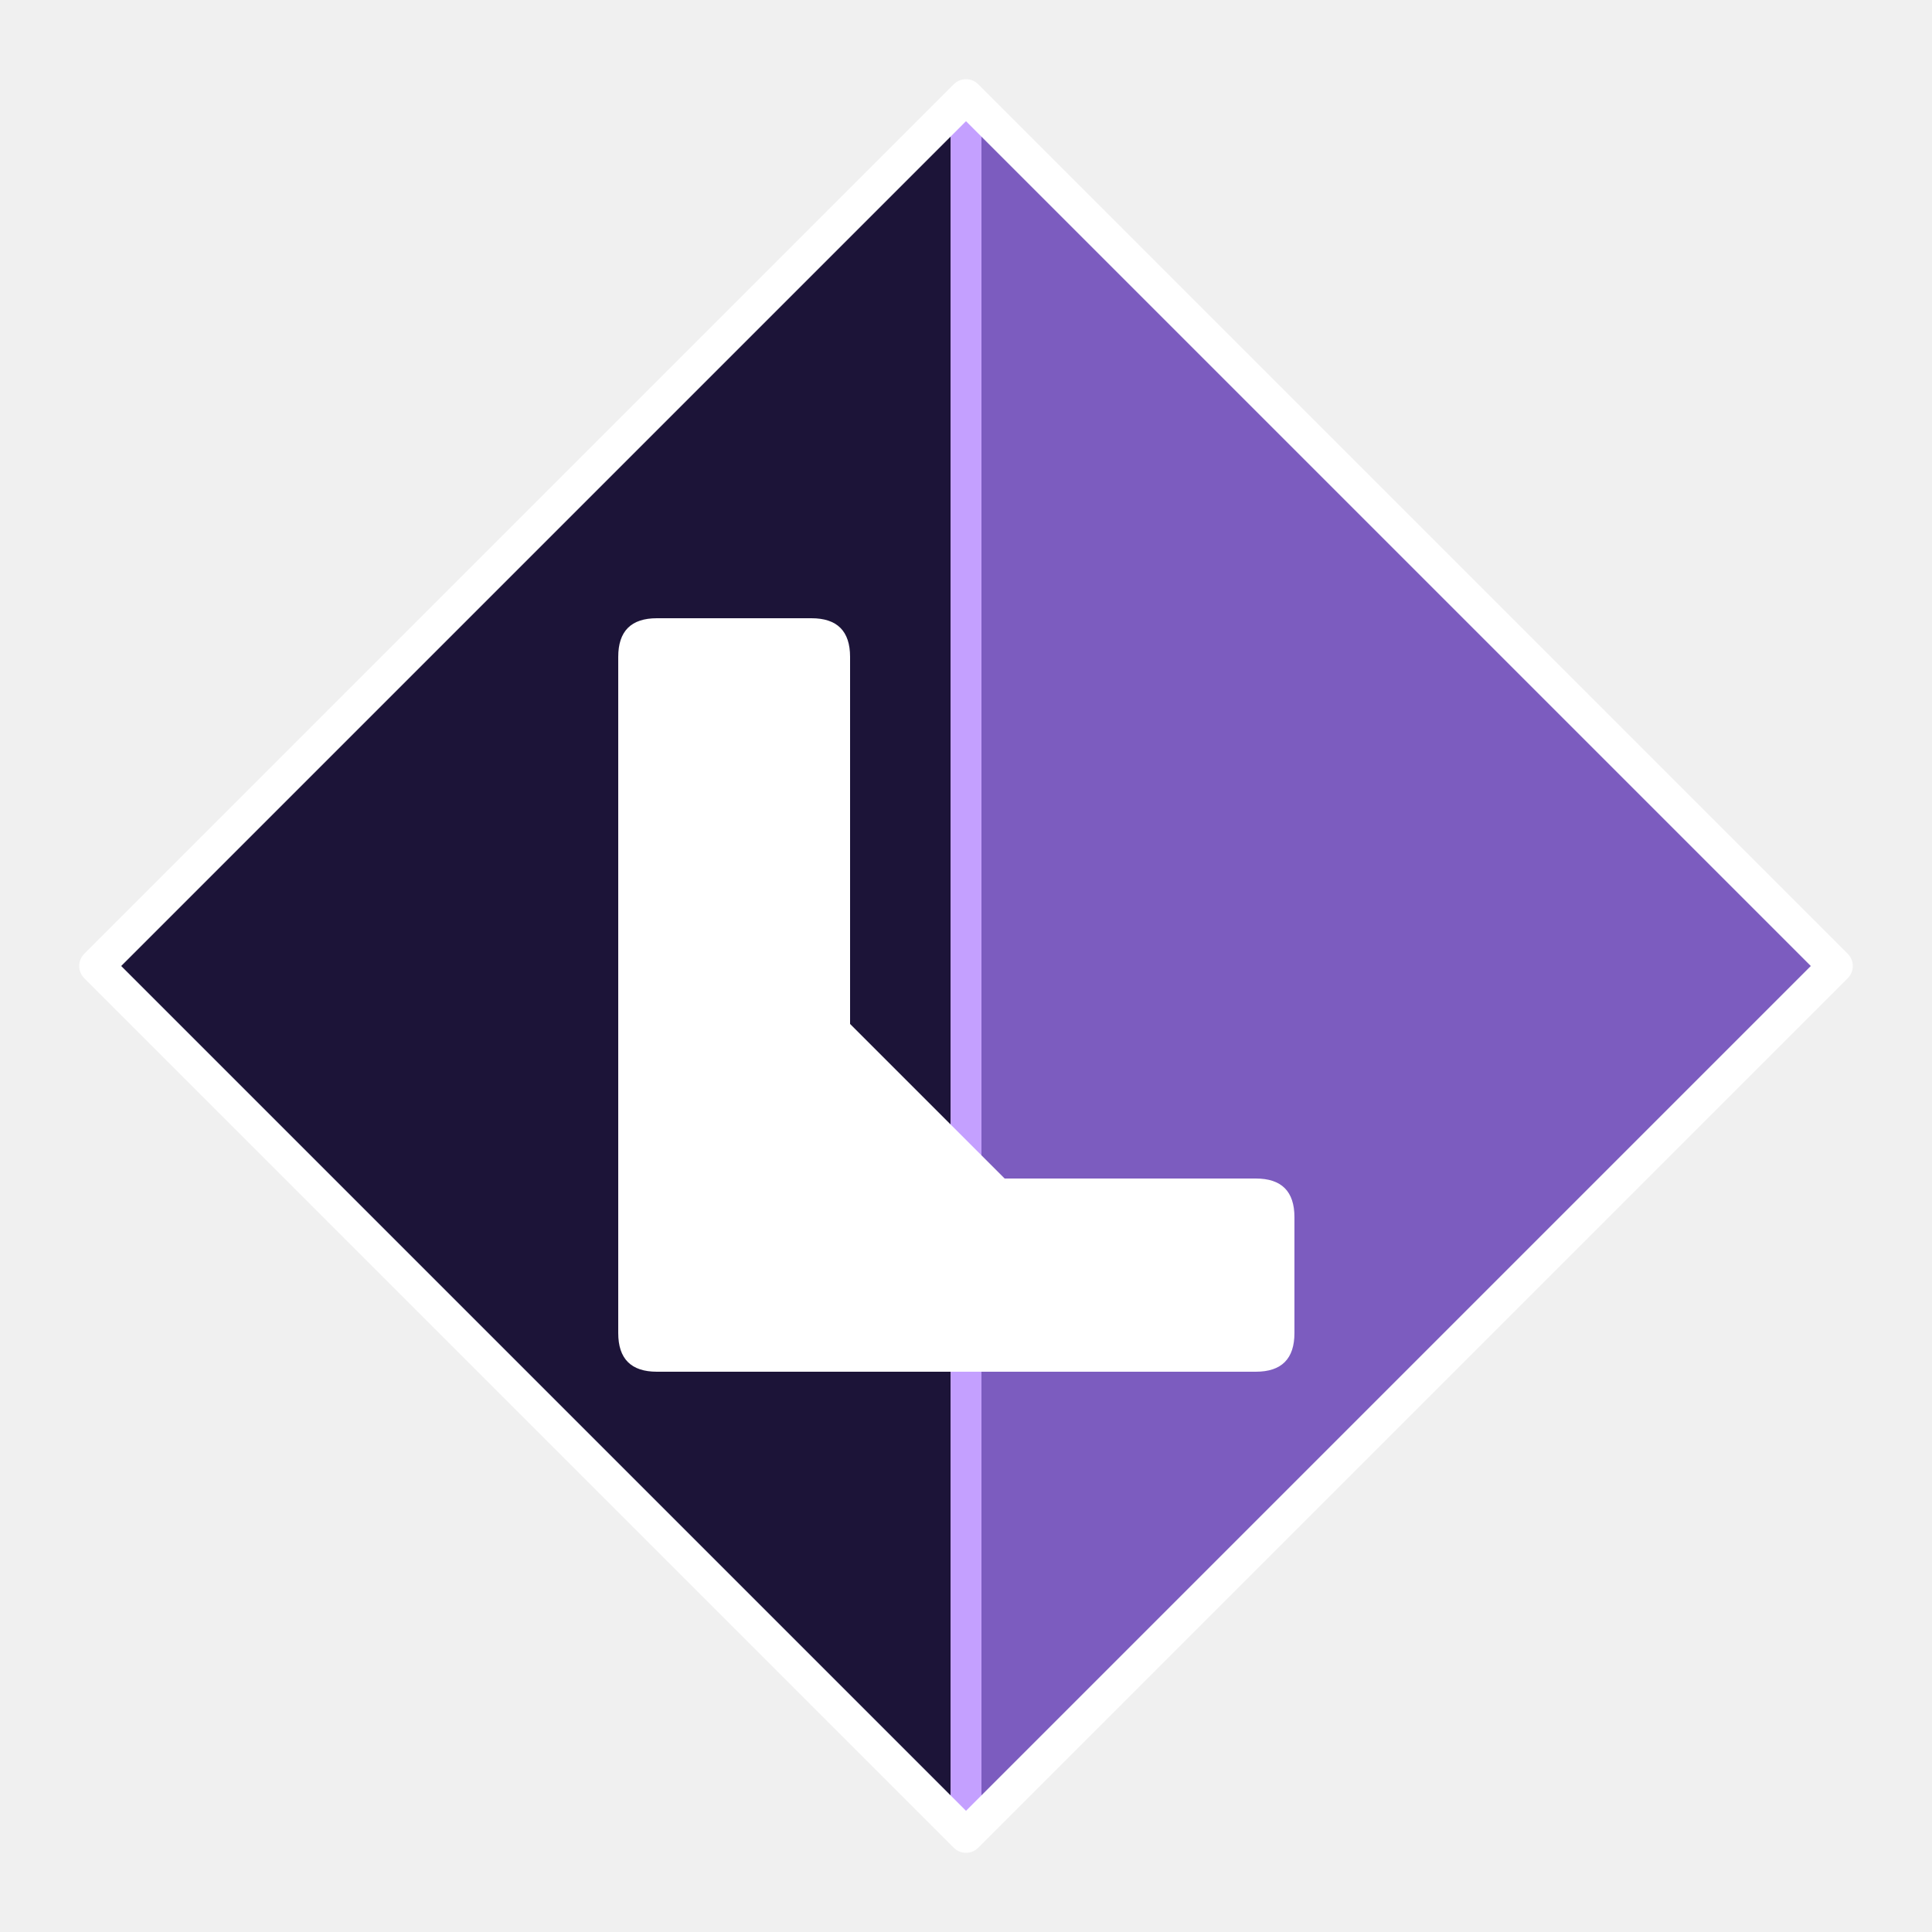
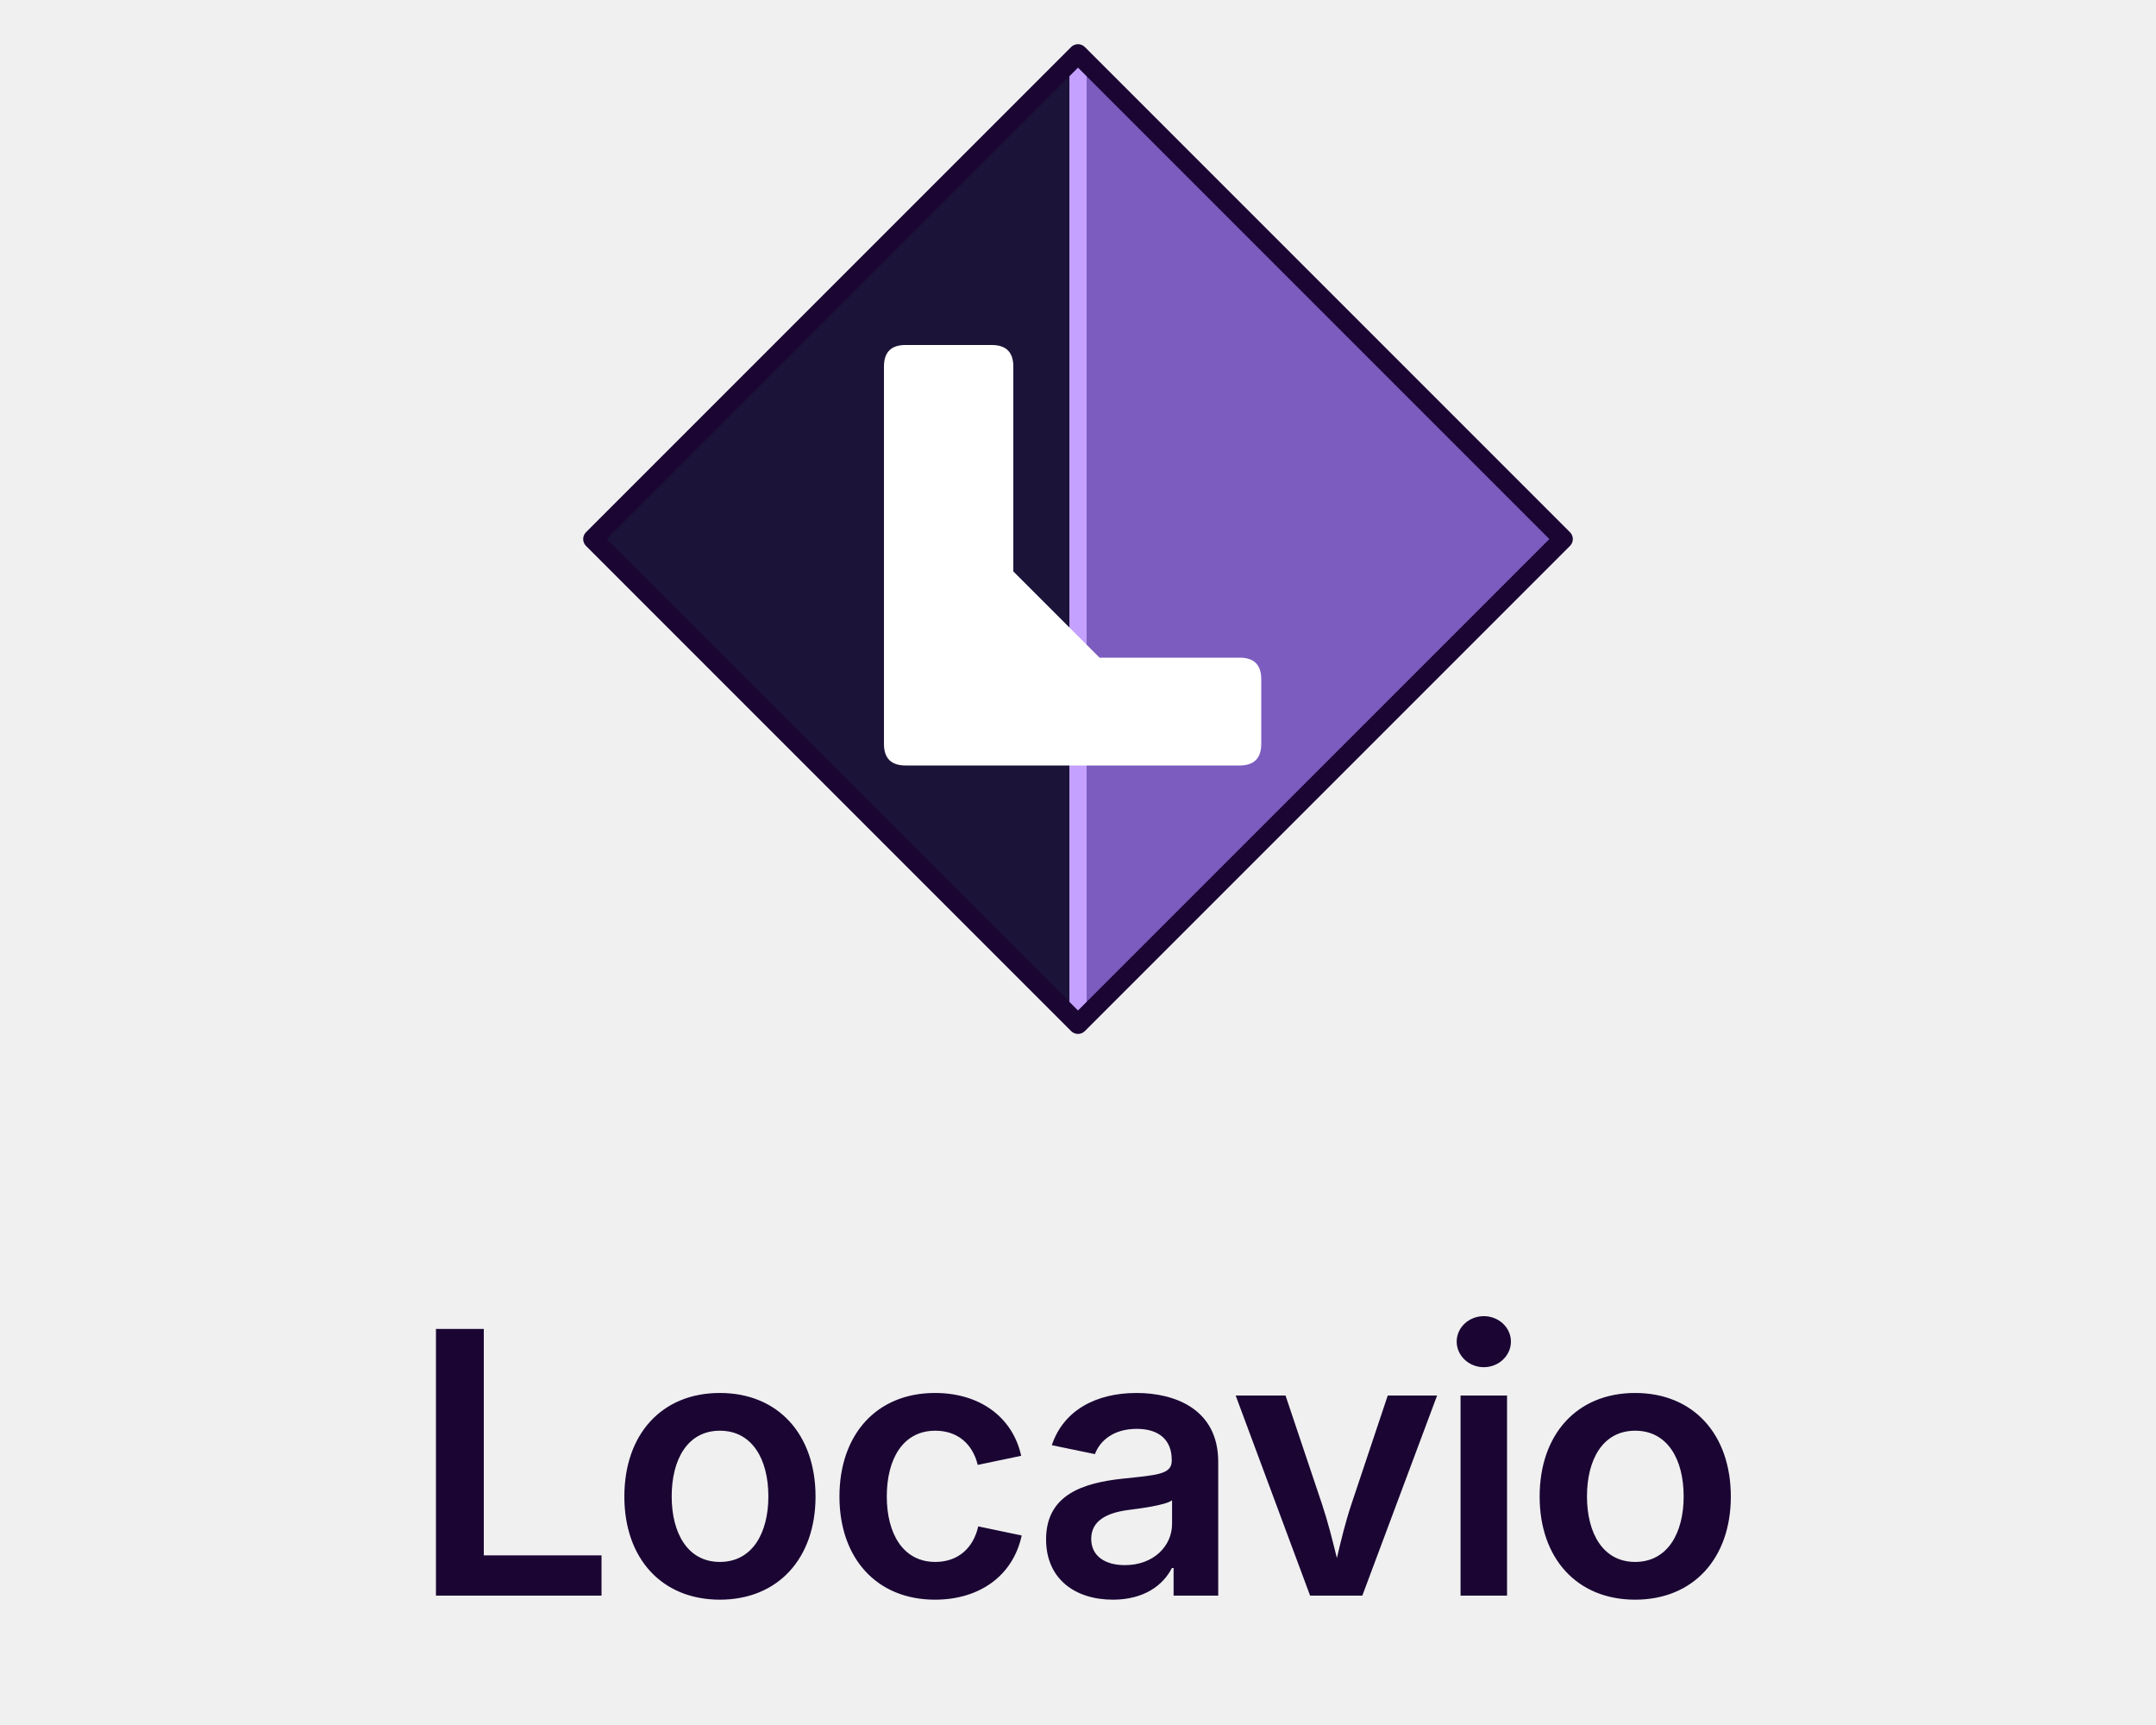
- <svg xmlns="http://www.w3.org/2000/svg" width="32" height="32" viewBox="0 0 100 100" fill="none">
-   <defs>
-     <clipPath id="mc">
-       <polygon points="50,5 95,50 50,95 5,50" />
-     </clipPath>
-   </defs>
-   <polygon points="50,5 5,50 50,95" fill="#1C1438" clip-path="url(#mc)" />
-   <polygon points="50,5 95,50 50,95" fill="#7C5CBF" clip-path="url(#mc)" />
-   <line x1="50" y1="5" x2="50" y2="95" stroke="#C4A0FF" stroke-width="1.6" clip-path="url(#mc)" />
-   <polygon points="50,5 95,50 50,95 5,50" stroke="white" stroke-width="1.8" fill="none" stroke-linejoin="round" />
-   <path d="M 34,32 H 42 Q 44,32 44,34 V 53 L 52,61 H 65 Q 67,61 67,63 V 69 Q 67,71 65,71 H 34 Q 32,71 32,69 V 34 Q 32,32 34,32 Z" fill="white" />
+ <svg xmlns="http://www.w3.org/2000/svg" width="200" height="160" viewBox="0 0 200 160" fill="none">
+   <g transform="translate(50,0)">
+     <defs>
+       <clipPath id="mc">
+         <polygon points="50,5 95,50 50,95 5,50" />
+       </clipPath>
+     </defs>
+     <polygon points="50,5 5,50 50,95" fill="#1C1438" clip-path="url(#mc)" />
+     <polygon points="50,5 95,50 50,95" fill="#7C5CBF" clip-path="url(#mc)" />
+     <line x1="50" y1="5" x2="50" y2="95" stroke="#C4A0FF" stroke-width="1.6" clip-path="url(#mc)" />
+     <polygon points="50,5 95,50 50,95 5,50" stroke="#1a0533" stroke-width="1.8" fill="none" stroke-linejoin="round" />
+     <path d="M 34,32 H 42 Q 44,32 44,34 V 53 L 52,61 H 65 Q 67,61 67,63 V 69 Q 67,71 65,71 H 34 Q 32,71 32,69 V 34 Q 32,32 34,32 Z" fill="white" />
+   </g>
+   <text x="100" y="148" text-anchor="middle" font-family="Plus Jakarta Sans, Inter, system-ui, -apple-system, sans-serif" font-weight="600" font-size="34" letter-spacing="-0.75" fill="#1a0533">Locavio</text>
</svg>
